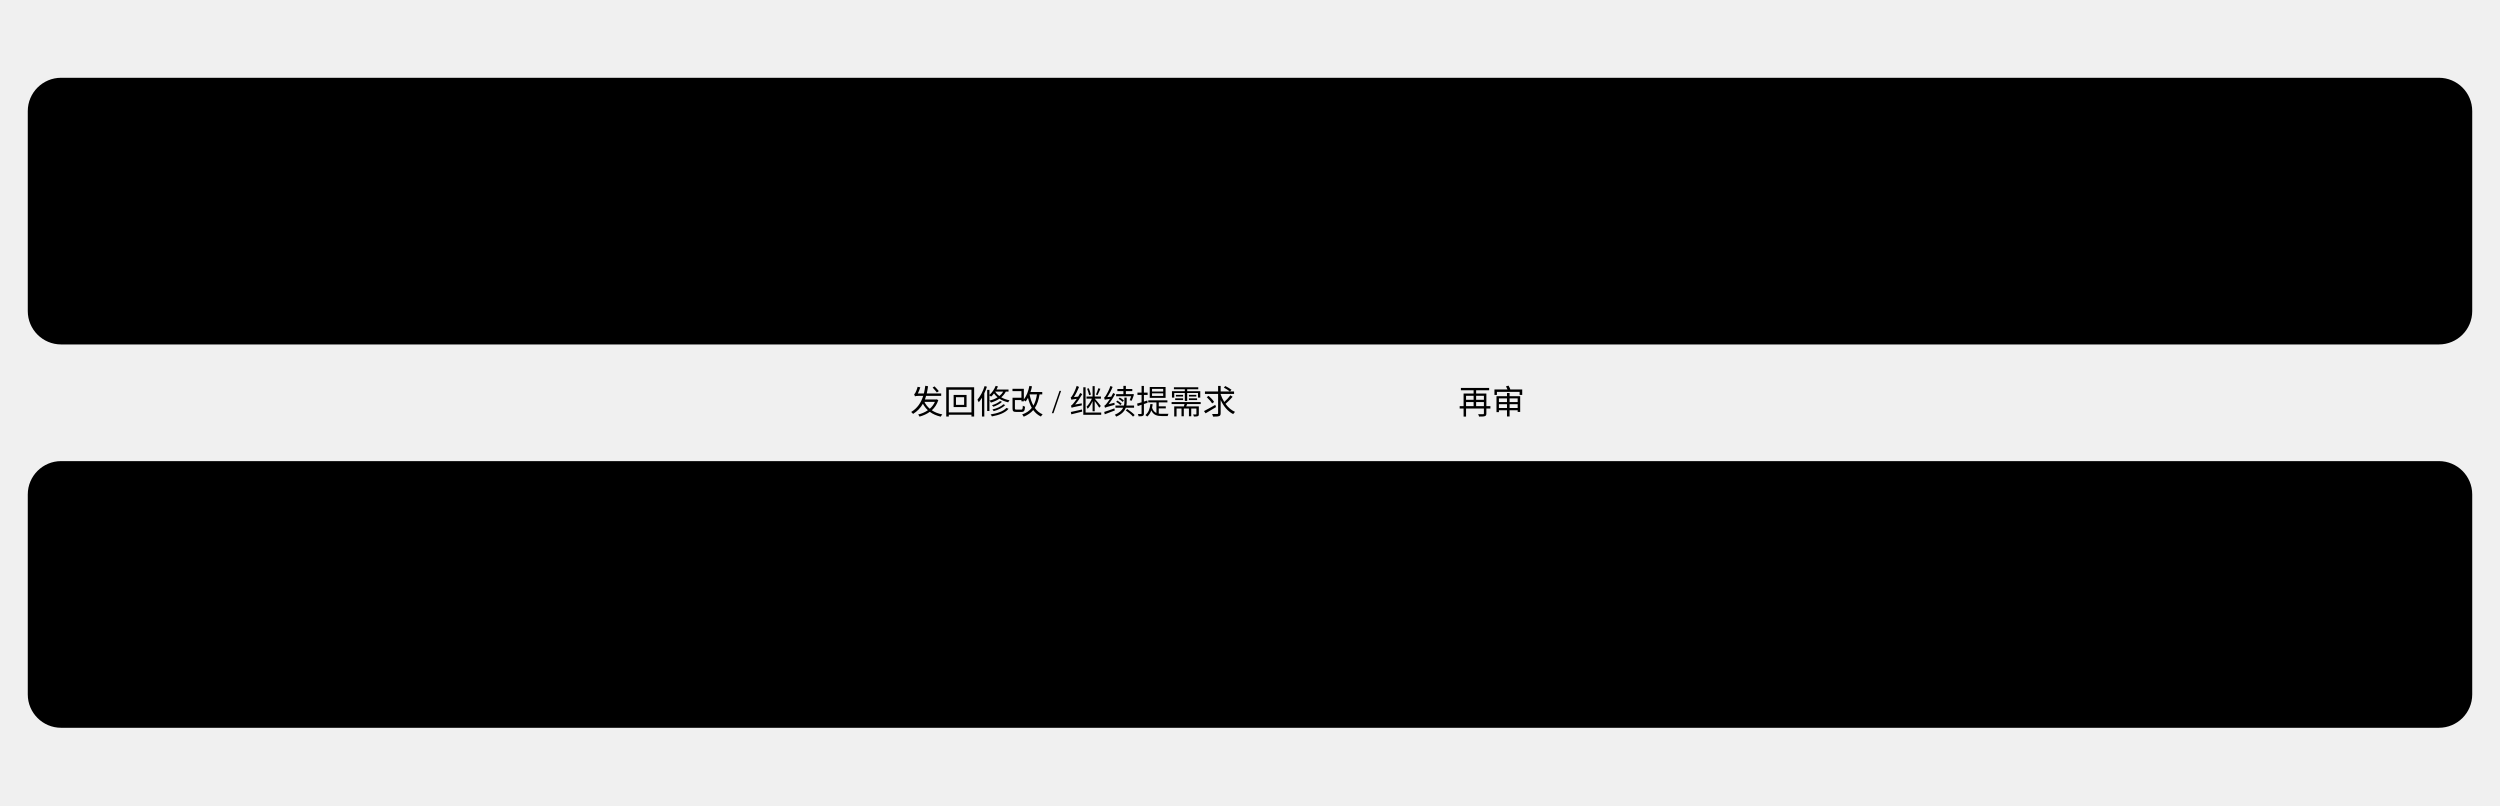
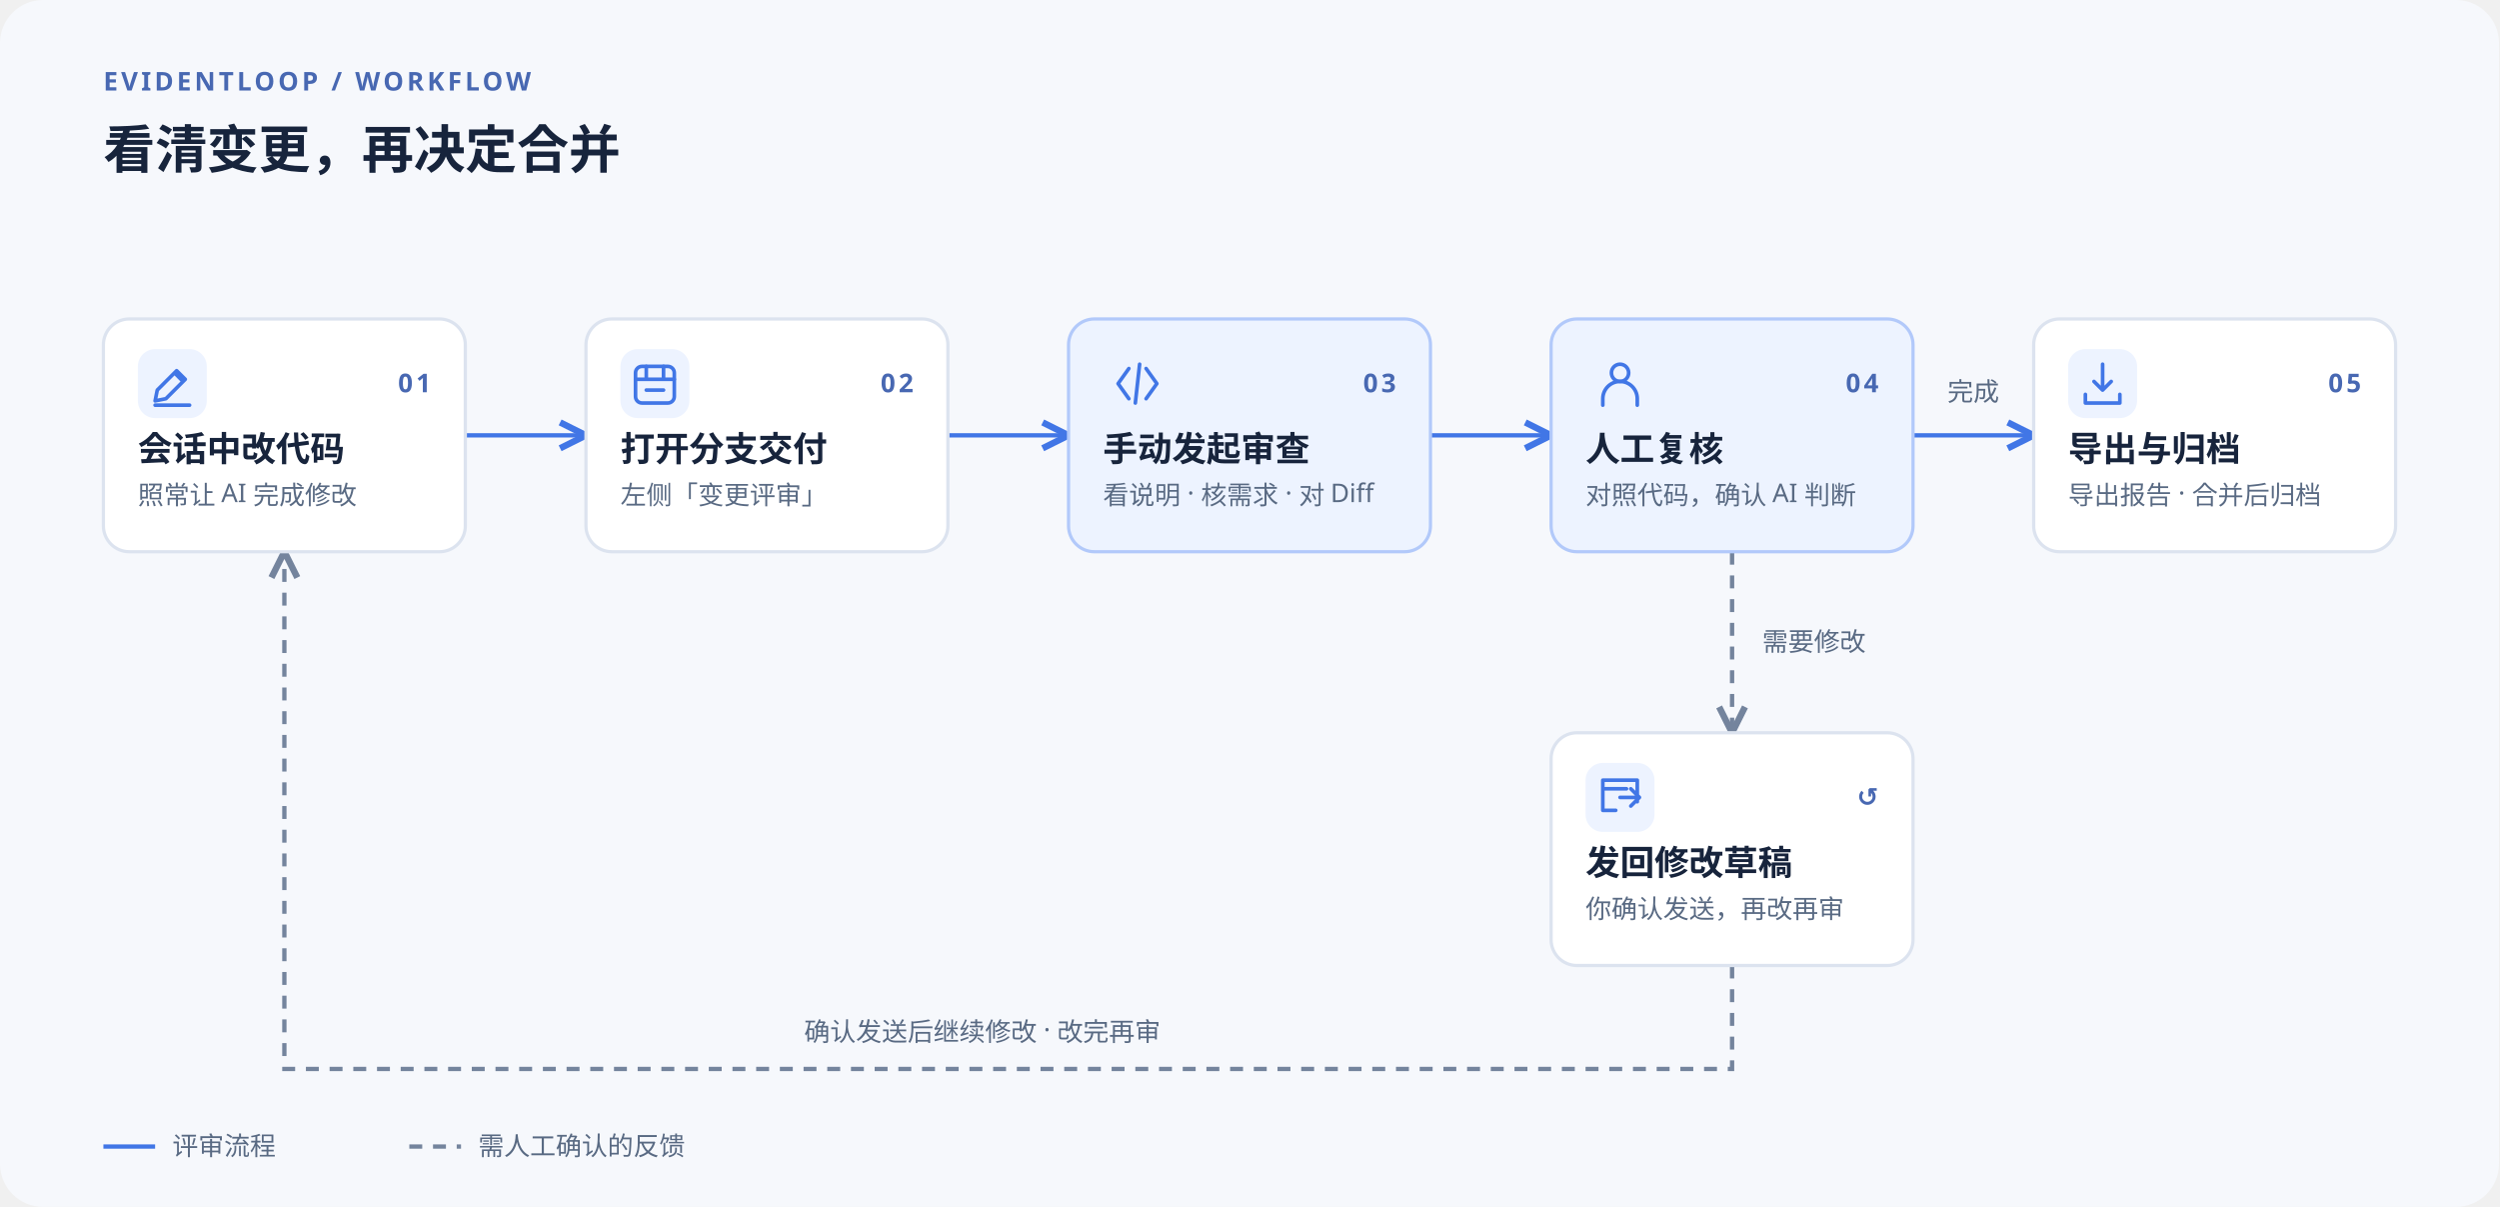
- <svg class="flow-wide" viewBox="0 0 900 290" role="img" aria-labelledby="fw-t">
+ <svg xmlns="http://www.w3.org/2000/svg" class="flow-wide" viewBox="0 0 1160 560" width="1160" height="560" role="img" aria-labelledby="elw-title elw-desc">
+   <style>
+ .elw-canvas{fill:#f6f8fc}.elw-node{fill:#fff;stroke:#dce3ef;stroke-width:1.5}.elw-key{fill:#edf3ff;stroke:#b2c9fa}.elw-text{fill:#17243c;font:600 16px system-ui,"PingFang SC",sans-serif}.elw-sub{fill:#596a83;font:12px system-ui,"PingFang SC",sans-serif}.elw-eyebrow{fill:#4868b2;font:600 12px system-ui,sans-serif;letter-spacing:1.5px}.elw-title{fill:#17243c;font:600 24px system-ui,"PingFang SC",sans-serif}.elw-icon{fill:none;stroke:#4176e6;stroke-width:1.7;stroke-linecap:round;stroke-linejoin:round}.elw-main{fill:none;stroke:#4176e6;stroke-width:2}.elw-feedback{fill:none;stroke:#74849d;stroke-width:2;stroke-dasharray:6 5}.elw-badge{fill:#edf3ff}
+ @media(prefers-color-scheme:dark){.elw-canvas{fill:#111927}.elw-node{fill:#1a2536;stroke:#34435a}.elw-key{fill:#1b2e4e;stroke:#4d6a98}.elw-text,.elw-title{fill:#e4edff}.elw-sub{fill:#adbbd1}.elw-eyebrow{fill:#7aaaff}.elw-icon{stroke:#7aaaff}.elw-main{stroke:#7aaaff}.elw-feedback{stroke:#9baac1}.elw-badge{fill:#233956}}
+ </style>
  <defs>
-     <marker id="fa" viewBox="0 0 10 10" refX="9" refY="5" markerWidth="8" markerHeight="8" orient="auto-start-reverse">
-       <path d="M0 0 10 5 0 10z" class="fl-head" />
+     <marker id="elw-main-arrow" markerWidth="8" markerHeight="8" refX="7" refY="4" orient="auto">
+       <path d="M1 1 7 4 1 7" fill="none" stroke="#4176e6" stroke-width="1.5" />
    </marker>
-     <marker id="fl" viewBox="0 0 10 10" refX="9" refY="5" markerWidth="8" markerHeight="8" orient="auto-start-reverse">
-       <path d="M0 0 10 5 0 10z" class="fl-head-loop" />
+     <marker id="elw-feedback-arrow" markerWidth="8" markerHeight="8" refX="7" refY="4" orient="auto">
+       <path d="M1 1 7 4 1 7" fill="none" stroke="#74849d" stroke-width="1.5" />
    </marker>
  </defs>
-   <rect class="fl-lane" data-graph-role="container" x="10" y="28" width="880" height="96" rx="12" />
-   <rect class="fl-lane" data-graph-role="container" x="10" y="166" width="880" height="96" rx="12" />
-   <text class="fl-lane-t" x="30" y="81">会话</text>
-   <text class="fl-lane-t" x="30" y="219">评审台</text>
-   <path class="fl-arrow" d="M195 102 V188" marker-end="url(#fa)" />
-   <path class="fl-arrow" d="M282 214 H398" marker-end="url(#fa)" />
-   <path class="fl-loop" d="M455 188 V102" marker-end="url(#fl)" />
-   <path class="fl-loop" d="M515 102 V188" marker-end="url(#fl)" />
-   <path class="fl-arrow" d="M572 214 H688" marker-end="url(#fa)" />
-   <text class="fl-label fl-label-loop" x="445" y="149" text-anchor="end">发回修改 / 继续提需求</text>
-   <text class="fl-label fl-label-loop" x="525" y="149">再审</text>
-   <text class="fl-label" x="630" y="204" text-anchor="middle">通过</text>
-   <rect class="fl-node" x="110" y="50" width="170" height="52" rx="10" />
-   <text class="fl-t" x="195.0" y="72" text-anchor="middle">改代码</text>
-   <text class="fl-s" x="195.0" y="90" text-anchor="middle">照常在会话里对话</text>
-   <rect class="fl-node fl-node-loop" x="400" y="50" width="170" height="52" rx="10" />
-   <text class="fl-t" x="485.0" y="72" text-anchor="middle">按意见再改</text>
-   <text class="fl-s" x="485.0" y="90" text-anchor="middle">AI 处理批注与问题</text>
-   <rect class="fl-node" x="110" y="188" width="170" height="52" rx="10" />
-   <text class="fl-t" x="195.0" y="210" text-anchor="middle">交付出现</text>
-   <text class="fl-s" x="195.0" y="228" text-anchor="middle">每个分支一个交付</text>
-   <rect class="fl-node fl-node-key" x="400" y="188" width="170" height="52" rx="10" />
-   <text class="fl-t" x="485.0" y="210" text-anchor="middle">评审</text>
-   <text class="fl-s" x="485.0" y="228" text-anchor="middle">说明 · 问题 · 需求对齐</text>
-   <rect class="fl-node" x="690" y="188" width="170" height="52" rx="10" />
-   <text class="fl-t" x="775.0" y="210" text-anchor="middle">合并与归档</text>
-   <text class="fl-s" x="775.0" y="228" text-anchor="middle">可随时找回或删除</text>
+   <rect class="elw-canvas" width="1160" height="560" rx="20" />
+   <text class="elw-eyebrow" x="48" y="42">EVIDENTLOOP / WORKFLOW</text>
+   <text class="elw-title" x="48" y="78">看清变更，再决定合并</text>
+   <path data-graph-role="edge" data-source="edit" data-target="delivery" class="elw-main" d="M216 202H272" marker-end="url(#elw-main-arrow)" />
+   <path data-graph-role="edge" data-source="delivery" data-target="review" class="elw-main" d="M440 202H496" marker-end="url(#elw-main-arrow)" />
+   <path data-graph-role="edge" data-source="review" data-target="human" class="elw-main" d="M664 202H720" marker-end="url(#elw-main-arrow)" />
+   <path data-graph-role="edge" data-source="human" data-target="export" class="elw-main" d="M888 202H944" marker-end="url(#elw-main-arrow)" />
+   <path data-graph-role="edge" data-source="human" data-target="feedback" class="elw-feedback" d="M804 256V340" marker-end="url(#elw-feedback-arrow)" />
+   <path data-graph-role="edge" data-source="feedback" data-target="edit" class="elw-feedback" d="M804 448V496H132V256" marker-end="url(#elw-feedback-arrow)" />
+   <g data-graph-role="node" data-node-id="edit" data-bounds="48,148,168,108">
+     <rect class="elw-node" x="48" y="148" width="168" height="108" rx="12" />
+     <rect class="elw-badge" x="64" y="162" width="32" height="32" rx="8" />
+     <g class="elw-icon" transform="translate(68 166)">
+       <path d="m5 15 9-9 4 4-9 9-5 1zM13 7l4 4M4 22h16" />
+     </g>
+     <text class="elw-eyebrow" x="200" y="182" text-anchor="end">01</text>
+     <text class="elw-text" x="64" y="214">会话中改代码</text>
+     <text class="elw-sub" x="64" y="234">照常让 AI 完成修改</text>
+   </g>
+   <g data-graph-role="node" data-node-id="delivery" data-bounds="272,148,168,108">
+     <rect class="elw-node" x="272" y="148" width="168" height="108" rx="12" />
+     <rect class="elw-badge" x="288" y="162" width="32" height="32" rx="8" />
+     <g class="elw-icon" transform="translate(292 166)">
+       <rect x="3" y="4" width="18" height="17" rx="3" />
+       <path d="M3 10h18M8 4v6m8-6v6M8 15h8" />
+     </g>
+     <text class="elw-eyebrow" x="424" y="182" text-anchor="end">02</text>
+     <text class="elw-text" x="288" y="214">打开分支交付</text>
+     <text class="elw-sub" x="288" y="234">左侧「变更评审」</text>
+   </g>
+   <g data-graph-role="node" data-node-id="review" data-bounds="496,148,168,108">
+     <rect class="elw-node elw-key" x="496" y="148" width="168" height="108" rx="12" />
+     <rect class="elw-badge" x="512" y="162" width="32" height="32" rx="8" />
+     <g class="elw-icon" transform="translate(516 166)">
+       <path d="m8 5-5 7 5 7m8-14 5 7-5 7m-3-16-2 18" />
+     </g>
+     <text class="elw-eyebrow" x="648" y="182" text-anchor="end">03</text>
+     <text class="elw-text" x="512" y="214">手动发起审查</text>
+     <text class="elw-sub" x="512" y="234">看说明 · 核需求 · 对 Diff</text>
+   </g>
+   <g data-graph-role="node" data-node-id="human" data-bounds="720,148,168,108">
+     <rect class="elw-node elw-key" x="720" y="148" width="168" height="108" rx="12" />
+     <rect class="elw-badge" x="736" y="162" width="32" height="32" rx="8" />
+     <g class="elw-icon" transform="translate(740 166)">
+       <circle cx="12" cy="7" r="4" />
+       <path d="M4 22v-3a8 8 0 0 1 16 0v3" />
+     </g>
+     <text class="elw-eyebrow" x="872" y="182" text-anchor="end">04</text>
+     <text class="elw-text" x="736" y="214">人工复核</text>
+     <text class="elw-sub" x="736" y="234">对照代码，确认 AI 判断</text>
+   </g>
+   <g data-graph-role="node" data-node-id="export" data-bounds="944,148,168,108">
+     <rect class="elw-node" x="944" y="148" width="168" height="108" rx="12" />
+     <rect class="elw-badge" x="960" y="162" width="32" height="32" rx="8" />
+     <g class="elw-icon" transform="translate(964 166)">
+       <path d="M12 3v12m-4-4 4 4 4-4M4 17v4h16v-4" />
+     </g>
+     <text class="elw-eyebrow" x="1096" y="182" text-anchor="end">05</text>
+     <text class="elw-text" x="960" y="214">导出与归档</text>
+     <text class="elw-sub" x="960" y="234">导出报告 · 合并后归档</text>
+   </g>
+   <g data-graph-role="node" data-node-id="feedback" data-bounds="720,340,168,108">
+     <rect class="elw-node" x="720" y="340" width="168" height="108" rx="12" />
+     <rect class="elw-badge" x="736" y="354" width="32" height="32" rx="8" />
+     <g class="elw-icon" transform="translate(740 358)">
+       <path d="M20 14V4H4v14h6m2-6h9m-4-4 4 4-4 4M5 8h10" />
+     </g>
+     <text class="elw-eyebrow" x="872" y="374" text-anchor="end">↺</text>
+     <text class="elw-text" x="736" y="406">发回修改草稿</text>
+     <text class="elw-sub" x="736" y="426">你确认发送，再改再审</text>
+   </g>
+   <text class="elw-sub" x="916" y="186" text-anchor="middle">完成</text>
+   <text class="elw-sub" x="818" y="302">需要修改</text>
+   <text class="elw-sub" x="456" y="483" text-anchor="middle">确认发送后继续修改 · 改完再审</text>
+   <path class="elw-main" d="M48 532h24" />
+   <text class="elw-sub" x="80" y="536">评审流程</text>
+   <path class="elw-feedback" d="M190 532h24" />
+   <text class="elw-sub" x="222" y="536">需人工确认的反馈</text>
</svg>
